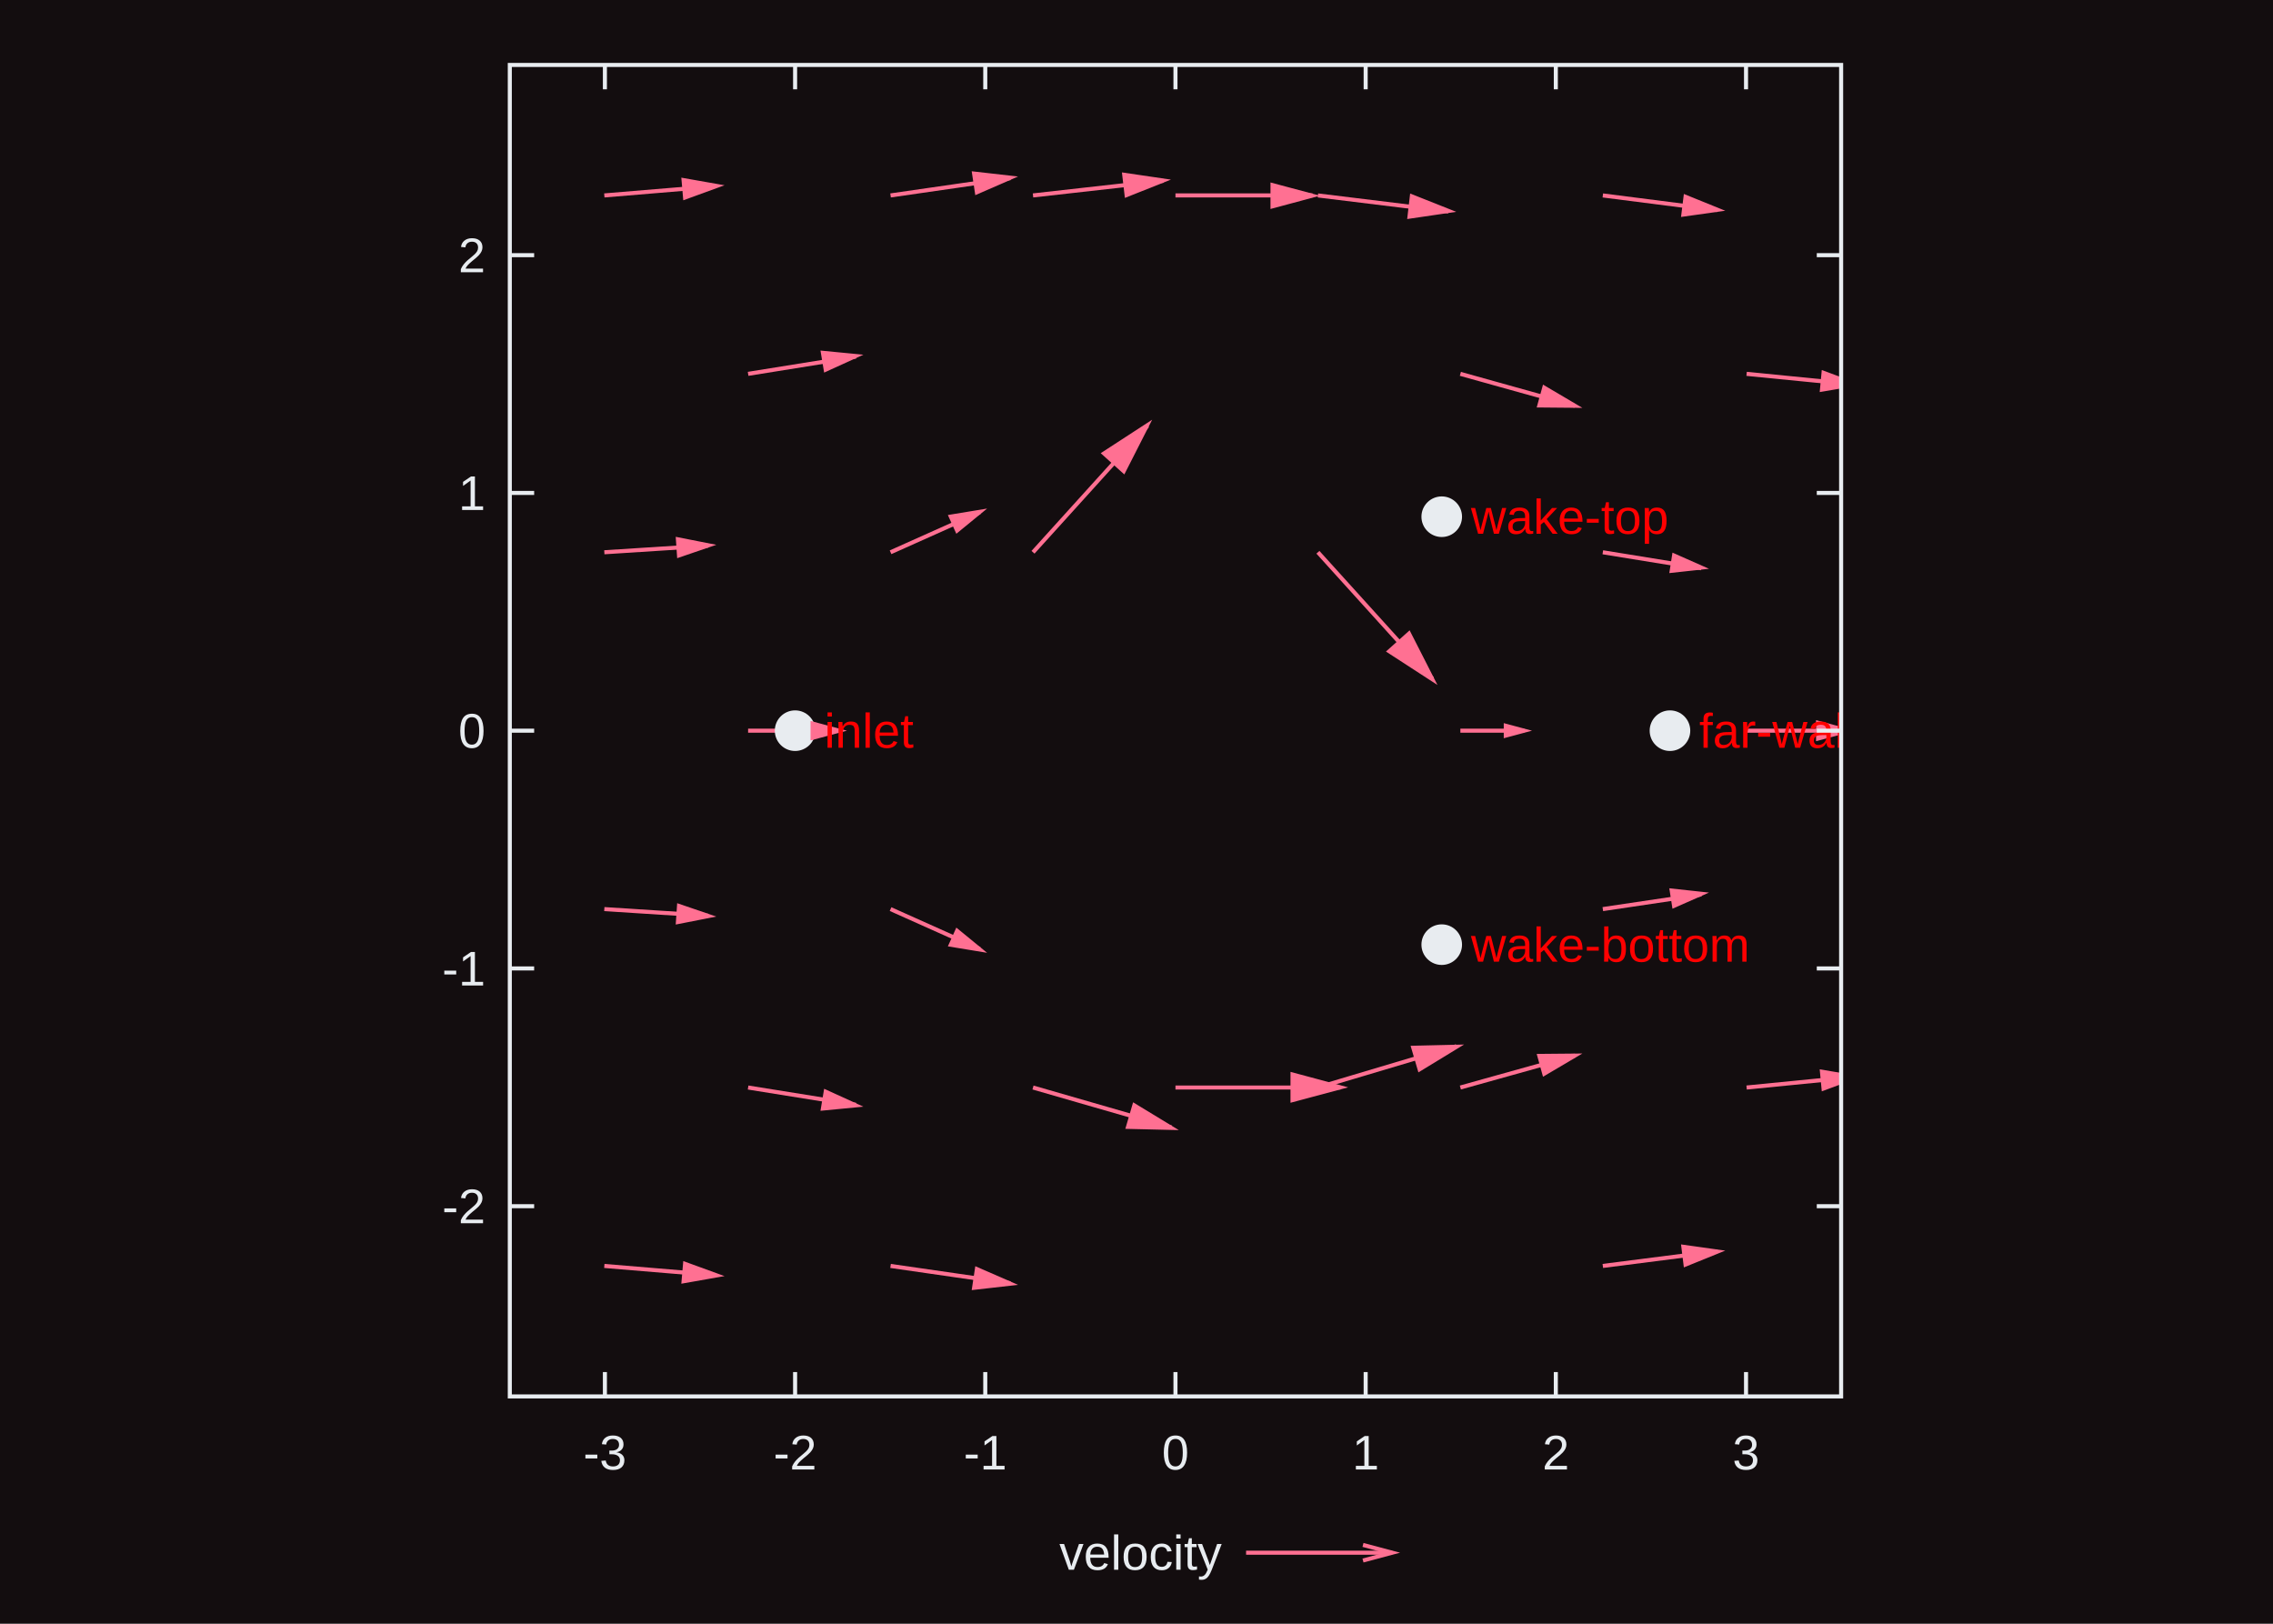
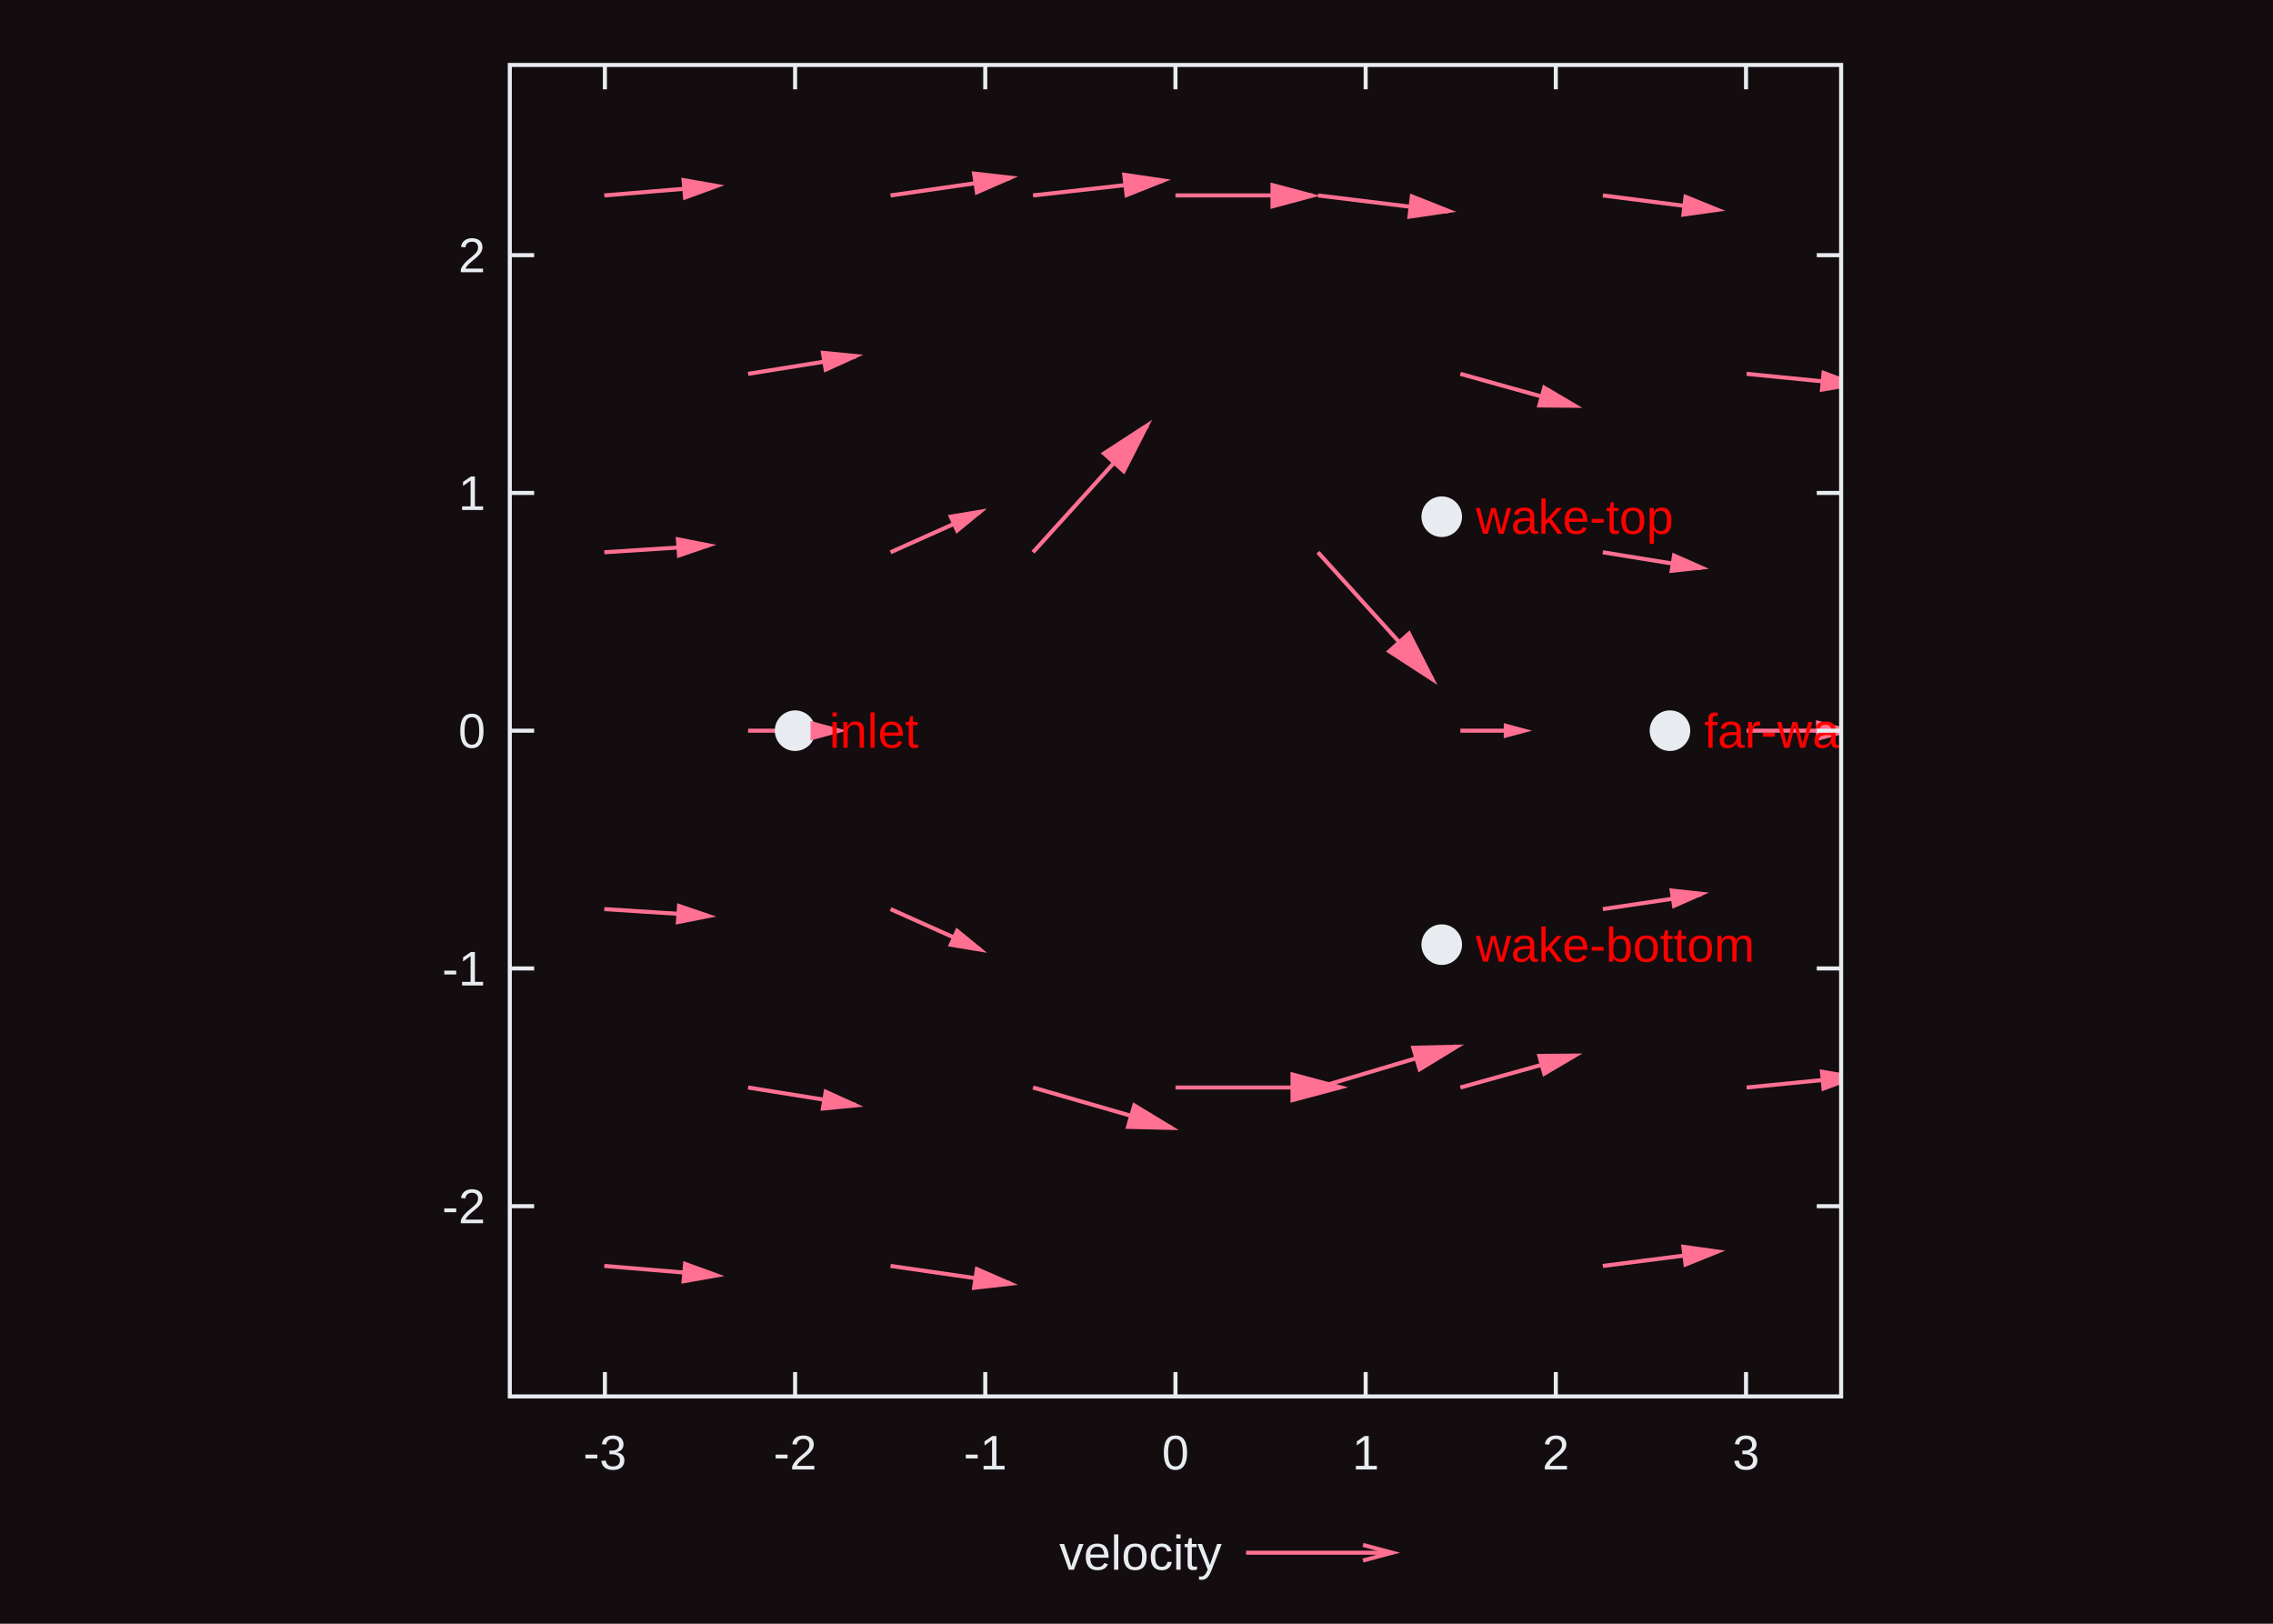
<svg xmlns="http://www.w3.org/2000/svg" width="560" height="400" viewBox="0 0 560 400" font-family="Arial,Helvetica,sans-serif" font-size="12" fill="#e8ecf0" data-theme="night" data-frame="#e8ecf0" data-grid-color="#5c4950">
  <rect x="0" y="0" width="560" height="400" fill="#130d0f" stroke="none" stroke-width="0" />
  <g class="fs-axes" data-area="125.6 453.6 16 344" data-x="-3.5e0 3.5e0" data-y="-2.8e0 2.8e0" data-log="0 0" data-grid="0" data-font-size="12" data-xformat="%h" data-yformat="%h">
    <g class="fs-grid" display="none">
      <polyline fill="none" stroke="#5c4950" stroke-width="0.5" stroke-dasharray="2,3" points="149.03,344 149.03,16" />
      <polyline fill="none" stroke="#5c4950" stroke-width="0.5" stroke-dasharray="2,3" points="195.89,344 195.89,16" />
      <polyline fill="none" stroke="#5c4950" stroke-width="0.5" stroke-dasharray="2,3" points="242.74,344 242.74,16" />
      <polyline fill="none" stroke="#5c4950" stroke-width="0.5" stroke-dasharray="2,3" points="289.6,344 289.6,16" />
      <polyline fill="none" stroke="#5c4950" stroke-width="0.5" stroke-dasharray="2,3" points="336.46,344 336.46,16" />
      <polyline fill="none" stroke="#5c4950" stroke-width="0.5" stroke-dasharray="2,3" points="383.31,344 383.31,16" />
      <polyline fill="none" stroke="#5c4950" stroke-width="0.5" stroke-dasharray="2,3" points="430.17,344 430.17,16" />
      <polyline fill="none" stroke="#5c4950" stroke-width="0.5" stroke-dasharray="2,3" points="125.6,297.14 453.6,297.14" />
      <polyline fill="none" stroke="#5c4950" stroke-width="0.5" stroke-dasharray="2,3" points="125.6,238.57 453.6,238.57" />
      <polyline fill="none" stroke="#5c4950" stroke-width="0.5" stroke-dasharray="2,3" points="125.6,180 453.6,180" />
      <polyline fill="none" stroke="#5c4950" stroke-width="0.5" stroke-dasharray="2,3" points="125.6,121.43 453.6,121.43" />
      <polyline fill="none" stroke="#5c4950" stroke-width="0.5" stroke-dasharray="2,3" points="125.6,62.86 453.6,62.86" />
    </g>
    <svg class="fs-plot" x="125.6" y="16" width="328" height="328" viewBox="0 0 1 1" preserveAspectRatio="none" overflow="hidden">
      <g class="fs-series" data-series="1">
        <path class="fs-vectors" data-head="1" data-filled="1" fill="none" stroke="#ff7092" stroke-width="1" vector-effect="non-scaling-stroke" d="M0.071,0.902L0.155,0.909M0.071,0.634L0.149,0.639M0.071,0.366L0.149,0.361M0.071,0.098L0.155,0.091 M0.179,0.768L0.26,0.781M0.179,0.5L0.247,0.5M0.179,0.232L0.26,0.219M0.286,0.902L0.376,0.915 M0.286,0.634L0.353,0.664M0.286,0.366L0.353,0.336M0.286,0.098L0.376,0.085M0.393,0.768L0.497,0.798 M0.393,0.366L0.479,0.271M0.393,0.098L0.491,0.087M0.5,0.768L0.624,0.768M0.5,0.098L0.603,0.098 M0.607,0.768L0.711,0.737M0.607,0.366L0.693,0.461M0.607,0.098L0.705,0.11M0.714,0.768L0.8,0.744 M0.714,0.5L0.762,0.5M0.714,0.232L0.8,0.256M0.821,0.902L0.907,0.891M0.821,0.634L0.895,0.623 M0.821,0.366L0.895,0.378M0.821,0.098L0.907,0.109M0.929,0.768L1.01,0.76M0.929,0.5L1.005,0.5 M0.929,0.232L1.01,0.24" />
      </g>
      <g class="fs-series" data-series="2">
        <path class="fs-pts" data-pt="7" data-size="9" data-lw="1" data-color="#e8ecf0" fill="none" stroke="none" d="M0.214,0.5 M0.7,0.339 M0.7,0.661 M0.871,0.5" />
      </g>
    </svg>
    <svg class="fs-marks" x="125.6" y="16" width="328" height="328" viewBox="0 0 328 328" overflow="hidden">
      <path data-series="2" fill="#e8ecf0" stroke="#e8ecf0" stroke-width="1" d="M65.79,164A4.5,4.5 0 1 0 74.79,164A4.5,4.5 0 1 0 65.79,164ZM225.1,111.29A4.5,4.5 0 1 0 234.1,111.29A4.5,4.5 0 1 0 225.1,111.29ZM225.1,216.71A4.5,4.5 0 1 0 234.1,216.71A4.5,4.5 0 1 0 225.1,216.71ZM281.33,164A4.5,4.5 0 1 0 290.33,164A4.5,4.5 0 1 0 281.33,164Z" />
    </svg>
    <svg class="fs-heads" x="125.6" y="16" width="328" height="328" viewBox="0 0 328 328" overflow="hidden">
      <g data-series="1">
        <polygon points="43.18,295.35 50.98,298.19 42.81,299.63" fill="#ff7092" stroke="#ff7092" stroke-width="1" />
        <polygon points="41.69,207.18 48.95,209.66 41.42,211.14" fill="#ff7092" stroke="#ff7092" stroke-width="1" />
        <polygon points="41.42,116.86 48.95,118.34 41.69,120.82" fill="#ff7092" stroke="#ff7092" stroke-width="1" />
        <polygon points="42.81,28.37 50.98,29.81 43.18,32.65" fill="#ff7092" stroke="#ff7092" stroke-width="1" />
        <polygon points="77.83,252.94 85.21,256.3 77.14,257.08" fill="#ff7092" stroke="#ff7092" stroke-width="1" />
        <polygon points="74.59,162.25 81.13,164 74.59,165.75" fill="#ff7092" stroke="#ff7092" stroke-width="1" />
        <polygon points="77.14,70.92 85.21,71.7 77.83,75.06" fill="#ff7092" stroke="#ff7092" stroke-width="1" />
        <polygon points="115.08,296.64 123.31,300.23 114.39,301.24" fill="#ff7092" stroke="#ff7092" stroke-width="1" />
        <polygon points="110.2,213.31 115.83,217.92 108.65,216.74" fill="#ff7092" stroke="#ff7092" stroke-width="1" />
        <polygon points="108.65,111.26 115.83,110.08 110.2,114.69" fill="#ff7092" stroke="#ff7092" stroke-width="1" />
        <polygon points="114.39,26.76 123.31,27.77 115.08,31.36" fill="#ff7092" stroke="#ff7092" stroke-width="1" />
        <polygon points="153.86,256.31 162.97,261.85 152.31,261.6" fill="#ff7092" stroke="#ff7092" stroke-width="1" />
        <polygon points="146.4,95.7 156.97,88.83 151.25,100.07" fill="#ff7092" stroke="#ff7092" stroke-width="1" />
        <polygon points="151.38,27.06 160.97,28.47 151.96,32.05" fill="#ff7092" stroke="#ff7092" stroke-width="1" />
        <polygon points="192.84,248.7 204.61,251.86 192.84,255.01" fill="#ff7092" stroke="#ff7092" stroke-width="1" />
        <polygon points="187.91,29.6 197.67,32.21 187.91,34.83" fill="#ff7092" stroke="#ff7092" stroke-width="1" />
        <polygon points="222.59,242.11 233.25,241.86 224.15,247.41" fill="#ff7092" stroke="#ff7092" stroke-width="1" />
        <polygon points="221.54,140.08 227.26,151.31 216.68,144.44" fill="#ff7092" stroke="#ff7092" stroke-width="1" />
        <polygon points="222.24,32.38 231.26,35.96 221.66,37.37" fill="#ff7092" stroke="#ff7092" stroke-width="1" />
        <polygon points="253.65,244.12 262.4,244.04 254.86,248.49" fill="#ff7092" stroke="#ff7092" stroke-width="1" />
        <polygon points="245.38,162.79 249.91,164 245.38,165.21" fill="#ff7092" stroke="#ff7092" stroke-width="1" />
        <polygon points="254.86,79.51 262.4,83.96 253.65,83.88" fill="#ff7092" stroke="#ff7092" stroke-width="1" />
        <polygon points="289.13,291.14 297.54,292.32 289.67,295.51" fill="#ff7092" stroke="#ff7092" stroke-width="1" />
        <polygon points="286.26,203.39 293.54,204.18 286.84,207.14" fill="#ff7092" stroke="#ff7092" stroke-width="1" />
        <polygon points="286.84,120.86 293.54,123.82 286.26,124.61" fill="#ff7092" stroke="#ff7092" stroke-width="1" />
        <polygon points="289.67,32.49 297.54,35.68 289.13,36.86" fill="#ff7092" stroke="#ff7092" stroke-width="1" />
        <polygon points="323.28,248.02 331.19,249.36 323.67,252.15" fill="#ff7092" stroke="#ff7092" stroke-width="1" />
        <polygon points="322.32,162.06 329.57,164 322.32,165.94" fill="#ff7092" stroke="#ff7092" stroke-width="1" />
        <polygon points="323.67,75.85 331.19,78.64 323.28,79.98" fill="#ff7092" stroke="#ff7092" stroke-width="1" />
      </g>
    </svg>
    <svg class="fs-labels" x="125.6" y="16" width="328" height="328" viewBox="0 0 328 328" overflow="hidden">
-       <text class="fs-label" data-series="2" data-u="0.214286" data-v="0.5" data-dx="7.2" data-dy="4.2" x="77.49" y="168.2" fill="#ff0000">inlet</text>
-       <text class="fs-label" data-series="2" data-u="0.7" data-v="0.339286" data-dx="7.2" data-dy="4.2" x="236.8" y="115.49" fill="#ff0000">wake-top</text>
-       <text class="fs-label" data-series="2" data-u="0.7" data-v="0.660714" data-dx="7.2" data-dy="4.2" x="236.8" y="220.91" fill="#ff0000">wake-bottom</text>
-       <text class="fs-label" data-series="2" data-u="0.871429" data-v="0.5" data-dx="7.2" data-dy="4.2" x="293.03" y="168.2" fill="#ff0000">far-wake</text>
+       <text class="fs-label" data-series="2" data-u="0.214286" data-v="0.5" data-dx="8.4" data-dy="4.2" x="78.69" y="168.2" fill="#ff0000">inlet</text>
+       <text class="fs-label" data-series="2" data-u="0.7" data-v="0.339286" data-dx="8.4" data-dy="4.2" x="238" y="115.49" fill="#ff0000">wake-top</text>
+       <text class="fs-label" data-series="2" data-u="0.7" data-v="0.660714" data-dx="8.4" data-dy="4.2" x="238" y="220.91" fill="#ff0000">wake-bottom</text>
+       <text class="fs-label" data-series="2" data-u="0.871429" data-v="0.5" data-dx="8.4" data-dy="4.2" x="294.23" y="168.2" fill="#ff0000">far-wake</text>
    </svg>
    <rect x="125.6" y="16" width="328" height="328" fill="none" stroke="#e8ecf0" stroke-width="1" />
    <g class="fs-xticks">
      <polyline fill="none" stroke="#e8ecf0" stroke-width="1" points="149.03,344 149.03,338" />
      <polyline fill="none" stroke="#e8ecf0" stroke-width="1" points="149.03,16 149.03,22" />
      <text x="149.03" y="362" text-anchor="middle">-3</text>
      <polyline fill="none" stroke="#e8ecf0" stroke-width="1" points="195.89,344 195.89,338" />
      <polyline fill="none" stroke="#e8ecf0" stroke-width="1" points="195.89,16 195.89,22" />
      <text x="195.89" y="362" text-anchor="middle">-2</text>
      <polyline fill="none" stroke="#e8ecf0" stroke-width="1" points="242.74,344 242.74,338" />
      <polyline fill="none" stroke="#e8ecf0" stroke-width="1" points="242.74,16 242.74,22" />
      <text x="242.74" y="362" text-anchor="middle">-1</text>
      <polyline fill="none" stroke="#e8ecf0" stroke-width="1" points="289.6,344 289.6,338" />
      <polyline fill="none" stroke="#e8ecf0" stroke-width="1" points="289.6,16 289.6,22" />
      <text x="289.6" y="362" text-anchor="middle">0</text>
      <polyline fill="none" stroke="#e8ecf0" stroke-width="1" points="336.46,344 336.46,338" />
      <polyline fill="none" stroke="#e8ecf0" stroke-width="1" points="336.46,16 336.46,22" />
      <text x="336.46" y="362" text-anchor="middle">1</text>
      <polyline fill="none" stroke="#e8ecf0" stroke-width="1" points="383.31,344 383.31,338" />
      <polyline fill="none" stroke="#e8ecf0" stroke-width="1" points="383.31,16 383.31,22" />
      <text x="383.31" y="362" text-anchor="middle">2</text>
      <polyline fill="none" stroke="#e8ecf0" stroke-width="1" points="430.17,344 430.17,338" />
      <polyline fill="none" stroke="#e8ecf0" stroke-width="1" points="430.17,16 430.17,22" />
      <text x="430.17" y="362" text-anchor="middle">3</text>
    </g>
    <g class="fs-yticks">
      <polyline fill="none" stroke="#e8ecf0" stroke-width="1" points="125.6,297.14 131.6,297.14" />
      <polyline fill="none" stroke="#e8ecf0" stroke-width="1" points="453.6,297.14 447.6,297.14" />
      <text x="119.6" y="301.34" text-anchor="end">-2</text>
      <polyline fill="none" stroke="#e8ecf0" stroke-width="1" points="125.6,238.57 131.6,238.57" />
      <polyline fill="none" stroke="#e8ecf0" stroke-width="1" points="453.6,238.57 447.6,238.57" />
      <text x="119.6" y="242.77" text-anchor="end">-1</text>
      <polyline fill="none" stroke="#e8ecf0" stroke-width="1" points="125.6,180 131.6,180" />
      <polyline fill="none" stroke="#e8ecf0" stroke-width="1" points="453.6,180 447.6,180" />
      <text x="119.6" y="184.2" text-anchor="end">0</text>
      <polyline fill="none" stroke="#e8ecf0" stroke-width="1" points="125.6,121.43 131.6,121.43" />
      <polyline fill="none" stroke="#e8ecf0" stroke-width="1" points="453.6,121.43 447.6,121.43" />
      <text x="119.6" y="125.63" text-anchor="end">1</text>
      <polyline fill="none" stroke="#e8ecf0" stroke-width="1" points="125.6,62.86 131.6,62.86" />
      <polyline fill="none" stroke="#e8ecf0" stroke-width="1" points="453.6,62.86 447.6,62.86" />
      <text x="119.6" y="67.06" text-anchor="end">2</text>
    </g>
    <g class="fs-key-entry" data-series="1">
      <polyline fill="none" stroke="#ff7092" stroke-width="1" points="307,382.5 343,382.5" />
      <polyline fill="none" stroke="#ff7092" stroke-width="1" points="335.8,384.42 343,382.5 335.8,380.58" />
      <text x="301" y="386.7" text-anchor="end">velocity</text>
    </g>
  </g>
</svg>
